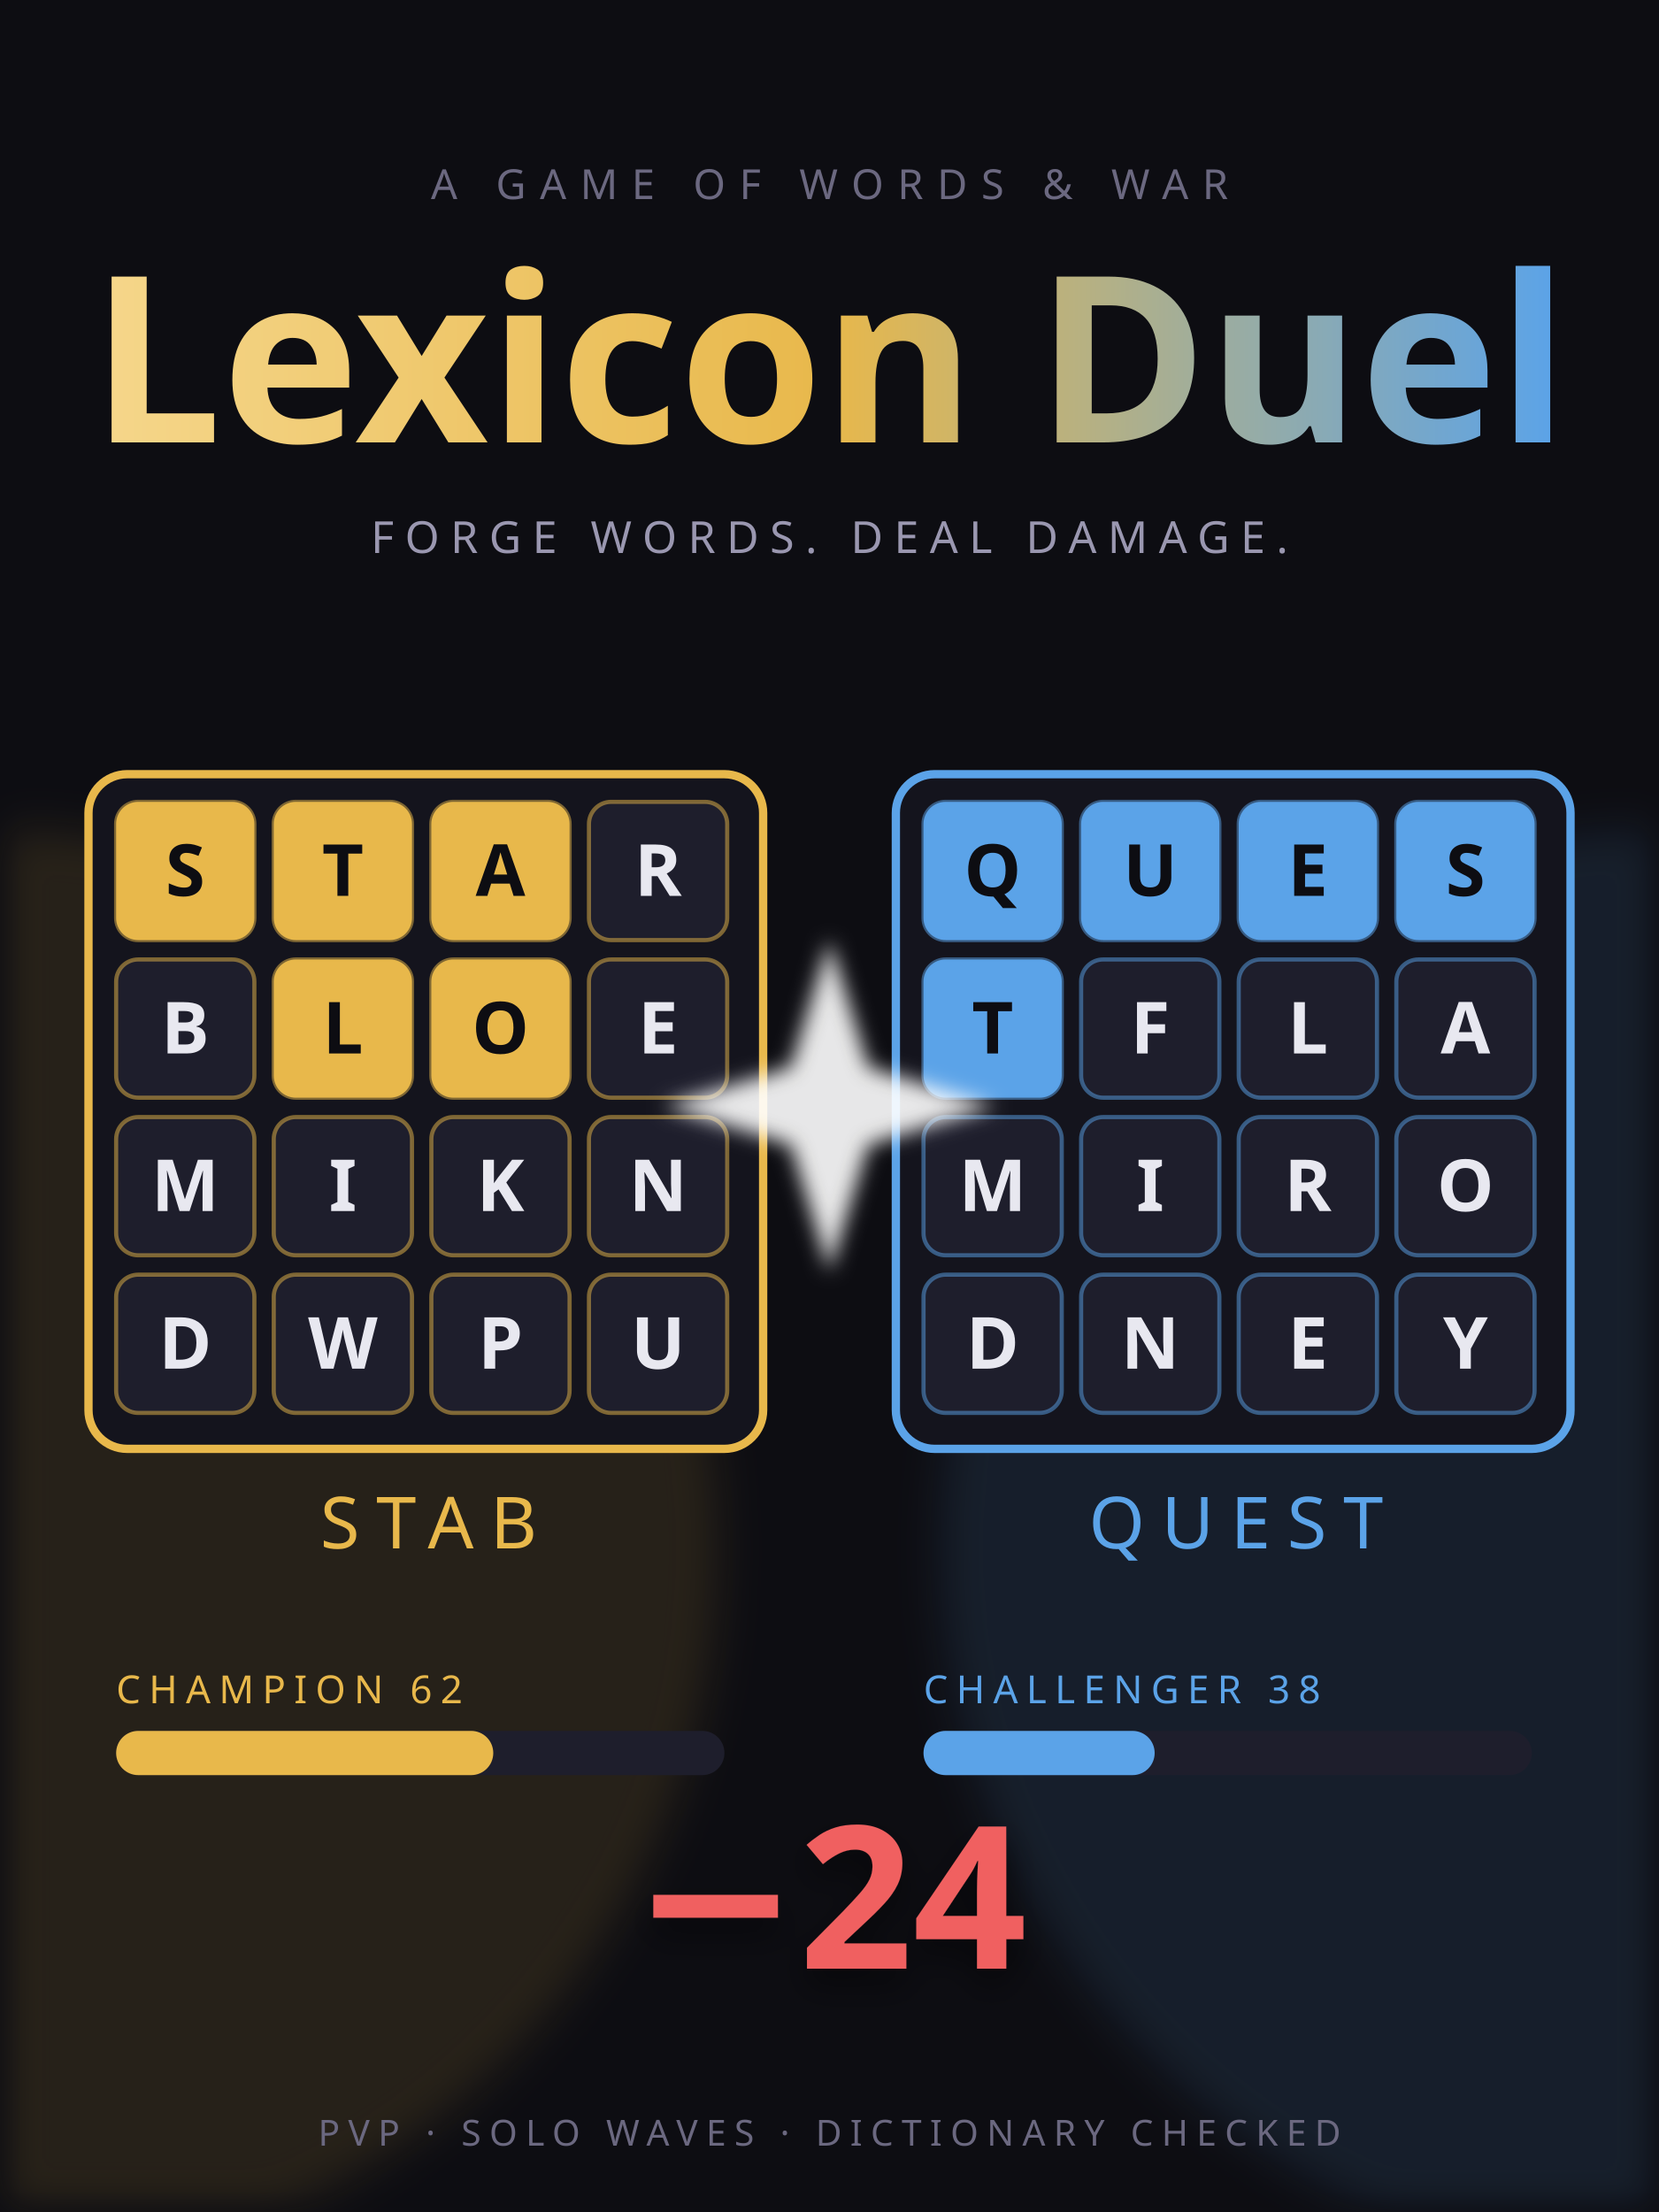
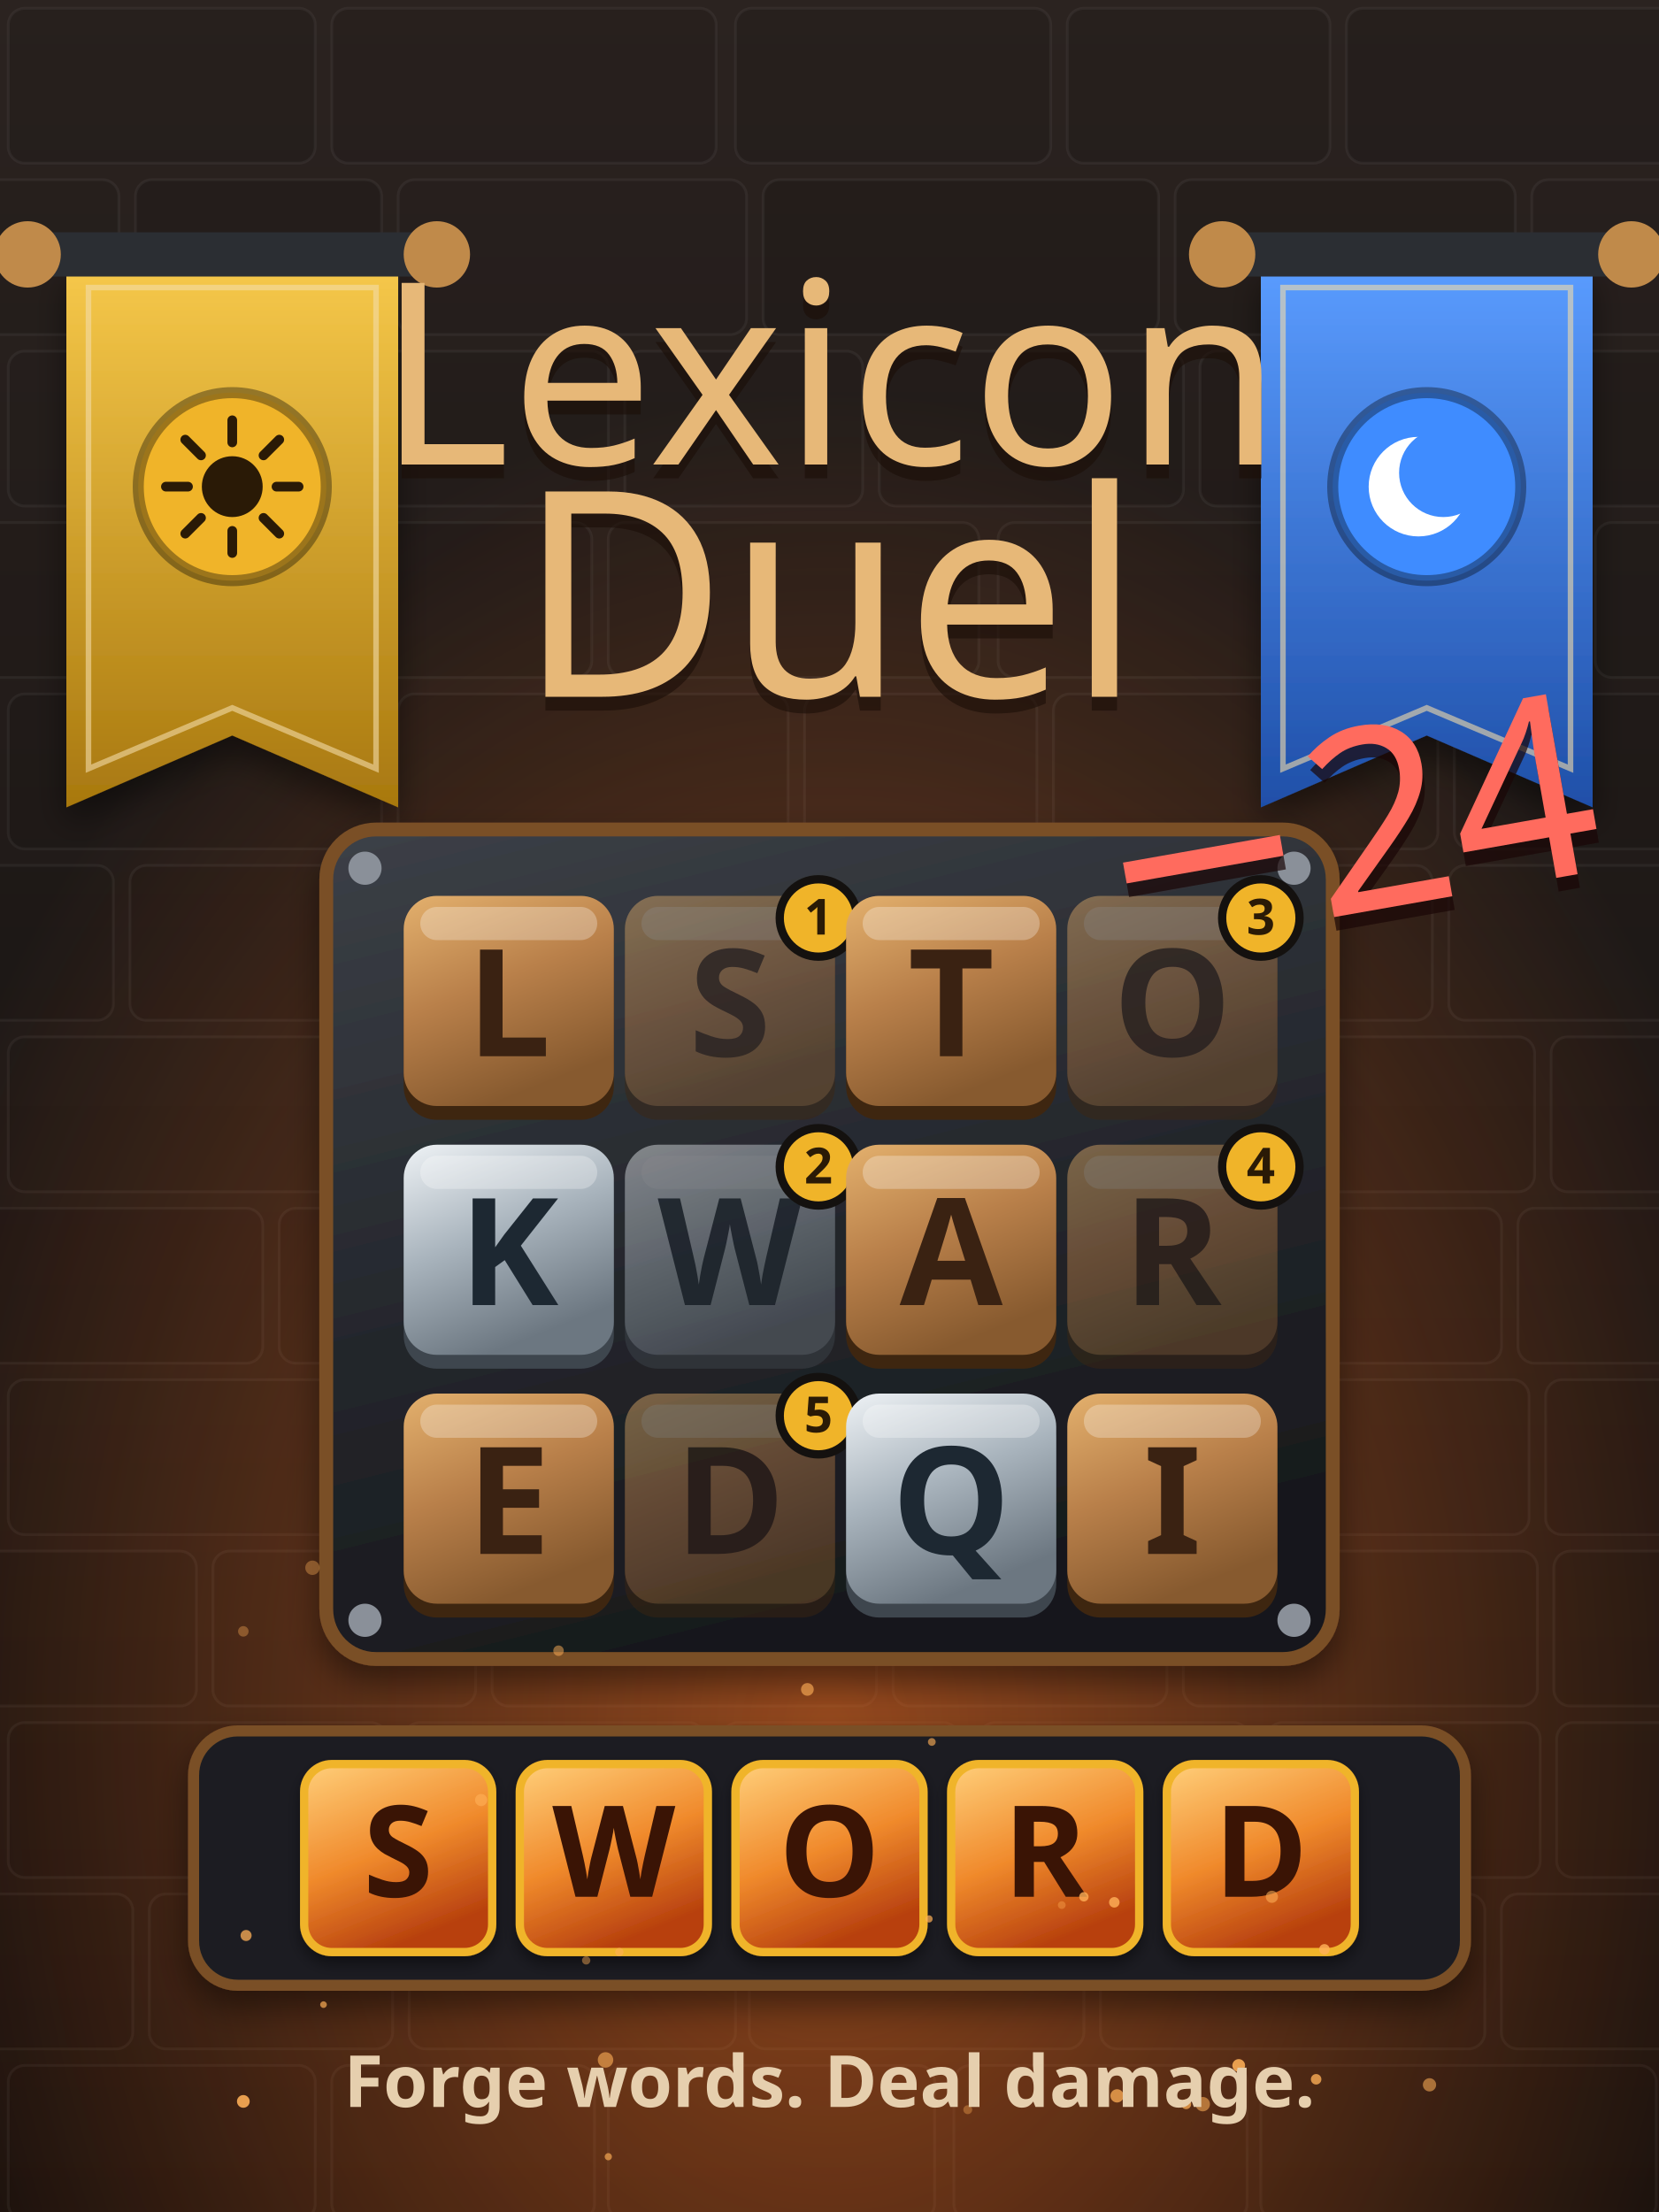
<svg xmlns="http://www.w3.org/2000/svg" viewBox="0 0 600 800" width="600" height="800">
  <defs>
    <filter id="k-glow" x="-50%" y="-50%" width="200%" height="200%">
      <feGaussianBlur stdDeviation="8" />
    </filter>
    <filter id="k-glow-s" x="-50%" y="-50%" width="200%" height="200%">
      <feGaussianBlur stdDeviation="3.5" />
    </filter>
    <filter id="k-drop" x="-20%" y="-20%" width="140%" height="160%">
      <feDropShadow dx="0" dy="6" stdDeviation="6" flood-color="#000" flood-opacity=".45" />
    </filter>
    <filter id="k-drop-s" x="-20%" y="-20%" width="140%" height="160%">
      <feDropShadow dx="0" dy="3" stdDeviation="2.5" flood-color="#000" flood-opacity=".4" />
    </filter>
-     <linearGradient id="tt" x1="0" y1="0" x2="1" y2="0">
-       <stop offset="0" stop-color="#f5d68a" />
-       <stop offset="0.5" stop-color="#e8b84b" />
-       <stop offset="1" stop-color="#5ba3e8" />
+     <linearGradient id="ld-wall" x1="0" y1="0" x2="0" y2="1">
+       <stop offset="0" stop-color="#2b2320" />
+       <stop offset="1" stop-color="#120e0d" />
+     </linearGradient>
+     <radialGradient id="ld-hearth" cx="50%" cy="78%" r="60%">
+       <stop offset="0" stop-color="#ff7628" />
+       <stop offset="1" stop-color="#ff762800" />
+     </radialGradient>
+     <linearGradient id="ld-bronze" x1="0" y1="0" x2="0.4" y2="1">
+       <stop offset="0" stop-color="#e3b06d" />
+       <stop offset="0.5" stop-color="#b9804a" />
+       <stop offset="1" stop-color="#875a2f" />
+     </linearGradient>
+     <linearGradient id="ld-silver" x1="0" y1="0" x2="0.4" y2="1">
+       <stop offset="0" stop-color="#eef2f5" />
+       <stop offset="0.5" stop-color="#a9b4bd" />
+       <stop offset="1" stop-color="#6c7781" />
+     </linearGradient>
+     <linearGradient id="ld-hot" x1="0" y1="0" x2="0.4" y2="1">
+       <stop offset="0" stop-color="#ffcf7a" />
+       <stop offset="0.55" stop-color="#f08a2c" />
+       <stop offset="1" stop-color="#b8410e" />
+     </linearGradient>
+     <linearGradient id="ld-iron" x1="0" y1="0" x2="0.3" y2="1">
+       <stop offset="0" stop-color="#3c4047" />
+       <stop offset="0.6" stop-color="#23262b" />
+       <stop offset="1" stop-color="#18191d" />
+     </linearGradient>
+     <linearGradient id="ld-gold" x1="0" y1="0" x2="0" y2="1">
+       <stop offset="0" stop-color="#f6c84a" />
+       <stop offset="1" stop-color="#a8780f" />
+     </linearGradient>
+     <linearGradient id="ld-blue" x1="0" y1="0" x2="0" y2="1">
+       <stop offset="0" stop-color="#5a9cff" />
+       <stop offset="1" stop-color="#1f4fa8" />
    </linearGradient>
  </defs>
-   <rect x="0" y="0" width="600" height="800" rx="0" fill="#0d0d12" />
-   <circle cx="0" cy="560" r="260" fill="#e8b84b" opacity=".12" filter="url(#k-glow)" />
-   <circle cx="600" cy="560" r="260" fill="#5ba3e8" opacity=".12" filter="url(#k-glow)" />
-   <text x="300" y="72" text-anchor="middle" font-family="'DM Mono'" font-size="15" font-weight="500" letter-spacing="5" fill="#6b6880">A GAME OF WORDS &amp; WAR</text>
-   <text x="300" y="160" text-anchor="middle" font-family="'DM Sans'" font-size="84" font-weight="800" letter-spacing="0" fill="url(#tt)">Lexicon Duel</text>
-   <text x="300" y="200" text-anchor="middle" font-family="'DM Mono'" font-size="16" font-weight="500" letter-spacing="4" fill="#9a97b0">FORGE WORDS. DEAL DAMAGE.</text>
-   <rect x="32" y="280" width="244" height="244" rx="14" fill="#14141d" stroke="#e8b84b" stroke-width="3" />
-   <rect x="42" y="290" width="50" height="50" rx="8" fill="#e8b84b" stroke="#e8b84b" stroke-opacity=".5" stroke-width="1.5" />
-   <text x="67" y="324" text-anchor="middle" font-family="'DM Sans'" font-size="26" font-weight="800" letter-spacing="0" fill="#0d0d12">S</text>
-   <rect x="99" y="290" width="50" height="50" rx="8" fill="#e8b84b" stroke="#e8b84b" stroke-opacity=".5" stroke-width="1.5" />
-   <text x="124" y="324" text-anchor="middle" font-family="'DM Sans'" font-size="26" font-weight="800" letter-spacing="0" fill="#0d0d12">T</text>
-   <rect x="156" y="290" width="50" height="50" rx="8" fill="#e8b84b" stroke="#e8b84b" stroke-opacity=".5" stroke-width="1.5" />
-   <text x="181" y="324" text-anchor="middle" font-family="'DM Sans'" font-size="26" font-weight="800" letter-spacing="0" fill="#0d0d12">A</text>
-   <rect x="213" y="290" width="50" height="50" rx="8" fill="#1e1e2c" stroke="#e8b84b" stroke-opacity=".5" stroke-width="1.5" />
-   <text x="238" y="324" text-anchor="middle" font-family="'DM Sans'" font-size="26" font-weight="800" letter-spacing="0" fill="#e8e8f0">R</text>
-   <rect x="42" y="347" width="50" height="50" rx="8" fill="#1e1e2c" stroke="#e8b84b" stroke-opacity=".5" stroke-width="1.5" />
-   <text x="67" y="381" text-anchor="middle" font-family="'DM Sans'" font-size="26" font-weight="800" letter-spacing="0" fill="#e8e8f0">B</text>
-   <rect x="99" y="347" width="50" height="50" rx="8" fill="#e8b84b" stroke="#e8b84b" stroke-opacity=".5" stroke-width="1.5" />
-   <text x="124" y="381" text-anchor="middle" font-family="'DM Sans'" font-size="26" font-weight="800" letter-spacing="0" fill="#0d0d12">L</text>
-   <rect x="156" y="347" width="50" height="50" rx="8" fill="#e8b84b" stroke="#e8b84b" stroke-opacity=".5" stroke-width="1.5" />
-   <text x="181" y="381" text-anchor="middle" font-family="'DM Sans'" font-size="26" font-weight="800" letter-spacing="0" fill="#0d0d12">O</text>
-   <rect x="213" y="347" width="50" height="50" rx="8" fill="#1e1e2c" stroke="#e8b84b" stroke-opacity=".5" stroke-width="1.5" />
-   <text x="238" y="381" text-anchor="middle" font-family="'DM Sans'" font-size="26" font-weight="800" letter-spacing="0" fill="#e8e8f0">E</text>
-   <rect x="42" y="404" width="50" height="50" rx="8" fill="#1e1e2c" stroke="#e8b84b" stroke-opacity=".5" stroke-width="1.5" />
-   <text x="67" y="438" text-anchor="middle" font-family="'DM Sans'" font-size="26" font-weight="800" letter-spacing="0" fill="#e8e8f0">M</text>
-   <rect x="99" y="404" width="50" height="50" rx="8" fill="#1e1e2c" stroke="#e8b84b" stroke-opacity=".5" stroke-width="1.5" />
-   <text x="124" y="438" text-anchor="middle" font-family="'DM Sans'" font-size="26" font-weight="800" letter-spacing="0" fill="#e8e8f0">I</text>
-   <rect x="156" y="404" width="50" height="50" rx="8" fill="#1e1e2c" stroke="#e8b84b" stroke-opacity=".5" stroke-width="1.5" />
-   <text x="181" y="438" text-anchor="middle" font-family="'DM Sans'" font-size="26" font-weight="800" letter-spacing="0" fill="#e8e8f0">K</text>
-   <rect x="213" y="404" width="50" height="50" rx="8" fill="#1e1e2c" stroke="#e8b84b" stroke-opacity=".5" stroke-width="1.5" />
-   <text x="238" y="438" text-anchor="middle" font-family="'DM Sans'" font-size="26" font-weight="800" letter-spacing="0" fill="#e8e8f0">N</text>
-   <rect x="42" y="461" width="50" height="50" rx="8" fill="#1e1e2c" stroke="#e8b84b" stroke-opacity=".5" stroke-width="1.5" />
-   <text x="67" y="495" text-anchor="middle" font-family="'DM Sans'" font-size="26" font-weight="800" letter-spacing="0" fill="#e8e8f0">D</text>
-   <rect x="99" y="461" width="50" height="50" rx="8" fill="#1e1e2c" stroke="#e8b84b" stroke-opacity=".5" stroke-width="1.5" />
-   <text x="124" y="495" text-anchor="middle" font-family="'DM Sans'" font-size="26" font-weight="800" letter-spacing="0" fill="#e8e8f0">W</text>
-   <rect x="156" y="461" width="50" height="50" rx="8" fill="#1e1e2c" stroke="#e8b84b" stroke-opacity=".5" stroke-width="1.5" />
-   <text x="181" y="495" text-anchor="middle" font-family="'DM Sans'" font-size="26" font-weight="800" letter-spacing="0" fill="#e8e8f0">P</text>
-   <rect x="213" y="461" width="50" height="50" rx="8" fill="#1e1e2c" stroke="#e8b84b" stroke-opacity=".5" stroke-width="1.5" />
-   <text x="238" y="495" text-anchor="middle" font-family="'DM Sans'" font-size="26" font-weight="800" letter-spacing="0" fill="#e8e8f0">U</text>
-   <rect x="324" y="280" width="244" height="244" rx="14" fill="#14141d" stroke="#5ba3e8" stroke-width="3" />
-   <rect x="334" y="290" width="50" height="50" rx="8" fill="#5ba3e8" stroke="#5ba3e8" stroke-opacity=".5" stroke-width="1.5" />
-   <text x="359" y="324" text-anchor="middle" font-family="'DM Sans'" font-size="26" font-weight="800" letter-spacing="0" fill="#0d0d12">Q</text>
-   <rect x="391" y="290" width="50" height="50" rx="8" fill="#5ba3e8" stroke="#5ba3e8" stroke-opacity=".5" stroke-width="1.5" />
-   <text x="416" y="324" text-anchor="middle" font-family="'DM Sans'" font-size="26" font-weight="800" letter-spacing="0" fill="#0d0d12">U</text>
-   <rect x="448" y="290" width="50" height="50" rx="8" fill="#5ba3e8" stroke="#5ba3e8" stroke-opacity=".5" stroke-width="1.5" />
-   <text x="473" y="324" text-anchor="middle" font-family="'DM Sans'" font-size="26" font-weight="800" letter-spacing="0" fill="#0d0d12">E</text>
-   <rect x="505" y="290" width="50" height="50" rx="8" fill="#5ba3e8" stroke="#5ba3e8" stroke-opacity=".5" stroke-width="1.5" />
-   <text x="530" y="324" text-anchor="middle" font-family="'DM Sans'" font-size="26" font-weight="800" letter-spacing="0" fill="#0d0d12">S</text>
-   <rect x="334" y="347" width="50" height="50" rx="8" fill="#5ba3e8" stroke="#5ba3e8" stroke-opacity=".5" stroke-width="1.5" />
-   <text x="359" y="381" text-anchor="middle" font-family="'DM Sans'" font-size="26" font-weight="800" letter-spacing="0" fill="#0d0d12">T</text>
-   <rect x="391" y="347" width="50" height="50" rx="8" fill="#1e1e2c" stroke="#5ba3e8" stroke-opacity=".5" stroke-width="1.5" />
-   <text x="416" y="381" text-anchor="middle" font-family="'DM Sans'" font-size="26" font-weight="800" letter-spacing="0" fill="#e8e8f0">F</text>
-   <rect x="448" y="347" width="50" height="50" rx="8" fill="#1e1e2c" stroke="#5ba3e8" stroke-opacity=".5" stroke-width="1.5" />
-   <text x="473" y="381" text-anchor="middle" font-family="'DM Sans'" font-size="26" font-weight="800" letter-spacing="0" fill="#e8e8f0">L</text>
-   <rect x="505" y="347" width="50" height="50" rx="8" fill="#1e1e2c" stroke="#5ba3e8" stroke-opacity=".5" stroke-width="1.5" />
-   <text x="530" y="381" text-anchor="middle" font-family="'DM Sans'" font-size="26" font-weight="800" letter-spacing="0" fill="#e8e8f0">A</text>
-   <rect x="334" y="404" width="50" height="50" rx="8" fill="#1e1e2c" stroke="#5ba3e8" stroke-opacity=".5" stroke-width="1.5" />
-   <text x="359" y="438" text-anchor="middle" font-family="'DM Sans'" font-size="26" font-weight="800" letter-spacing="0" fill="#e8e8f0">M</text>
-   <rect x="391" y="404" width="50" height="50" rx="8" fill="#1e1e2c" stroke="#5ba3e8" stroke-opacity=".5" stroke-width="1.5" />
-   <text x="416" y="438" text-anchor="middle" font-family="'DM Sans'" font-size="26" font-weight="800" letter-spacing="0" fill="#e8e8f0">I</text>
-   <rect x="448" y="404" width="50" height="50" rx="8" fill="#1e1e2c" stroke="#5ba3e8" stroke-opacity=".5" stroke-width="1.5" />
-   <text x="473" y="438" text-anchor="middle" font-family="'DM Sans'" font-size="26" font-weight="800" letter-spacing="0" fill="#e8e8f0">R</text>
-   <rect x="505" y="404" width="50" height="50" rx="8" fill="#1e1e2c" stroke="#5ba3e8" stroke-opacity=".5" stroke-width="1.5" />
-   <text x="530" y="438" text-anchor="middle" font-family="'DM Sans'" font-size="26" font-weight="800" letter-spacing="0" fill="#e8e8f0">O</text>
-   <rect x="334" y="461" width="50" height="50" rx="8" fill="#1e1e2c" stroke="#5ba3e8" stroke-opacity=".5" stroke-width="1.5" />
-   <text x="359" y="495" text-anchor="middle" font-family="'DM Sans'" font-size="26" font-weight="800" letter-spacing="0" fill="#e8e8f0">D</text>
-   <rect x="391" y="461" width="50" height="50" rx="8" fill="#1e1e2c" stroke="#5ba3e8" stroke-opacity=".5" stroke-width="1.5" />
-   <text x="416" y="495" text-anchor="middle" font-family="'DM Sans'" font-size="26" font-weight="800" letter-spacing="0" fill="#e8e8f0">N</text>
-   <rect x="448" y="461" width="50" height="50" rx="8" fill="#1e1e2c" stroke="#5ba3e8" stroke-opacity=".5" stroke-width="1.5" />
-   <text x="473" y="495" text-anchor="middle" font-family="'DM Sans'" font-size="26" font-weight="800" letter-spacing="0" fill="#e8e8f0">E</text>
-   <rect x="505" y="461" width="50" height="50" rx="8" fill="#1e1e2c" stroke="#5ba3e8" stroke-opacity=".5" stroke-width="1.5" />
-   <text x="530" y="495" text-anchor="middle" font-family="'DM Sans'" font-size="26" font-weight="800" letter-spacing="0" fill="#e8e8f0">Y</text>
-   <g transform="translate(300 400)">
-     <polygon points="0,-60 14,-14 60,0 14,14 0,60 -14,14 -60,0 -14,-14" fill="#fff" opacity=".9" filter="url(#k-glow-s)" />
-   </g>
-   <text x="155" y="560" text-anchor="middle" font-family="'DM Mono'" font-size="26" font-weight="500" letter-spacing="6" fill="#e8b84b">STAB</text>
-   <text x="447" y="560" text-anchor="middle" font-family="'DM Mono'" font-size="26" font-weight="500" letter-spacing="6" fill="#5ba3e8">QUEST</text>
-   <text x="42" y="616" text-anchor="start" font-family="'DM Mono'" font-size="14" font-weight="500" letter-spacing="3" fill="#e8b84b">CHAMPION  62</text>
-   <rect x="42" y="626" width="220" height="16" rx="8" fill="#1e1e2c" />
-   <rect x="42" y="626" width="136.4" height="16" rx="8" fill="#e8b84b" />
-   <text x="334" y="616" text-anchor="start" font-family="'DM Mono'" font-size="14" font-weight="500" letter-spacing="3" fill="#5ba3e8">CHALLENGER  38</text>
-   <rect x="334" y="626" width="220" height="16" rx="8" fill="#1e1e2c" />
-   <rect x="334" y="626" width="83.6" height="16" rx="8" fill="#5ba3e8" />
-   <text x="300" y="712" text-anchor="middle" font-family="'DM Sans'" font-size="72" font-weight="800" letter-spacing="0" fill="#f06060" filter="url(#k-drop)">−24</text>
-   <text x="300" y="776" text-anchor="middle" font-family="'DM Mono'" font-size="13" font-weight="500" letter-spacing="3" fill="#6b6880">PVP · SOLO WAVES · DICTIONARY CHECKED</text>
+   <rect x="0" y="0" width="600" height="800" rx="0" fill="url(#ld-wall)" />
+   <rect x="3" y="3" width="111" height="56" rx="6" fill="rgba(0,0,0,0.09)" stroke="rgba(255,255,255,.05)" />
+   <rect x="120" y="3" width="139" height="56" rx="6" fill="rgba(0,0,0,0.08)" stroke="rgba(255,255,255,.05)" />
+   <rect x="266" y="3" width="114" height="56" rx="6" fill="rgba(0,0,0,0.09)" stroke="rgba(255,255,255,.05)" />
+   <rect x="386" y="3" width="95" height="56" rx="6" fill="rgba(0,0,0,0.09)" stroke="rgba(255,255,255,.05)" />
+   <rect x="487" y="3" width="122" height="56" rx="6" fill="rgba(0,0,0,0.11)" stroke="rgba(255,255,255,.05)" />
+   <rect x="-47" y="65" width="90" height="56" rx="6" fill="rgba(0,0,0,0.07)" stroke="rgba(255,255,255,.05)" />
+   <rect x="49" y="65" width="89" height="56" rx="6" fill="rgba(0,0,0,0.11)" stroke="rgba(255,255,255,.05)" />
+   <rect x="144" y="65" width="126" height="56" rx="6" fill="rgba(0,0,0,0.05)" stroke="rgba(255,255,255,.05)" />
+   <rect x="276" y="65" width="143" height="56" rx="6" fill="rgba(0,0,0,0.12)" stroke="rgba(255,255,255,.05)" />
+   <rect x="425" y="65" width="123" height="56" rx="6" fill="rgba(0,0,0,0.09)" stroke="rgba(255,255,255,.05)" />
+   <rect x="554" y="65" width="93" height="56" rx="6" fill="rgba(0,0,0,0.05)" stroke="rgba(255,255,255,.05)" />
+   <rect x="3" y="127" width="116" height="56" rx="6" fill="rgba(0,0,0,0.05)" stroke="rgba(255,255,255,.05)" />
+   <rect x="125" y="127" width="95" height="56" rx="6" fill="rgba(0,0,0,0.07)" stroke="rgba(255,255,255,.05)" />
+   <rect x="226" y="127" width="86" height="56" rx="6" fill="rgba(0,0,0,0.08)" stroke="rgba(255,255,255,.05)" />
+   <rect x="318" y="127" width="110" height="56" rx="6" fill="rgba(0,0,0,0.11)" stroke="rgba(255,255,255,.05)" />
+   <rect x="434" y="127" width="115" height="56" rx="6" fill="rgba(0,0,0,0.09)" stroke="rgba(255,255,255,.05)" />
+   <rect x="555" y="127" width="114" height="56" rx="6" fill="rgba(0,0,0,0.10)" stroke="rgba(255,255,255,.05)" />
+   <rect x="-47" y="189" width="111" height="56" rx="6" fill="rgba(0,0,0,0.07)" stroke="rgba(255,255,255,.05)" />
+   <rect x="70" y="189" width="144" height="56" rx="6" fill="rgba(0,0,0,0.12)" stroke="rgba(255,255,255,.05)" />
+   <rect x="220" y="189" width="134" height="56" rx="6" fill="rgba(0,0,0,0.10)" stroke="rgba(255,255,255,.05)" />
+   <rect x="361" y="189" width="103" height="56" rx="6" fill="rgba(0,0,0,0.07)" stroke="rgba(255,255,255,.05)" />
+   <rect x="470" y="189" width="101" height="56" rx="6" fill="rgba(0,0,0,0.05)" stroke="rgba(255,255,255,.05)" />
+   <rect x="577" y="189" width="130" height="56" rx="6" fill="rgba(0,0,0,0.08)" stroke="rgba(255,255,255,.05)" />
+   <rect x="3" y="251" width="135" height="56" rx="6" fill="rgba(0,0,0,0.08)" stroke="rgba(255,255,255,.05)" />
+   <rect x="144" y="251" width="141" height="56" rx="6" fill="rgba(0,0,0,0.11)" stroke="rgba(255,255,255,.05)" />
+   <rect x="291" y="251" width="84" height="56" rx="6" fill="rgba(0,0,0,0.06)" stroke="rgba(255,255,255,.05)" />
+   <rect x="381" y="251" width="139" height="56" rx="6" fill="rgba(0,0,0,0.08)" stroke="rgba(255,255,255,.05)" />
+   <rect x="526" y="251" width="143" height="56" rx="6" fill="rgba(0,0,0,0.08)" stroke="rgba(255,255,255,.05)" />
+   <rect x="-47" y="313" width="88" height="56" rx="6" fill="rgba(0,0,0,0.09)" stroke="rgba(255,255,255,.05)" />
+   <rect x="47" y="313" width="131" height="56" rx="6" fill="rgba(0,0,0,0.07)" stroke="rgba(255,255,255,.05)" />
+   <rect x="184" y="313" width="89" height="56" rx="6" fill="rgba(0,0,0,0.07)" stroke="rgba(255,255,255,.05)" />
+   <rect x="279" y="313" width="142" height="56" rx="6" fill="rgba(0,0,0,0.10)" stroke="rgba(255,255,255,.05)" />
+   <rect x="427" y="313" width="91" height="56" rx="6" fill="rgba(0,0,0,0.07)" stroke="rgba(255,255,255,.05)" />
+   <rect x="524" y="313" width="90" height="56" rx="6" fill="rgba(0,0,0,0.05)" stroke="rgba(255,255,255,.05)" />
+   <rect x="3" y="375" width="132" height="56" rx="6" fill="rgba(0,0,0,0.06)" stroke="rgba(255,255,255,.05)" />
+   <rect x="141" y="375" width="118" height="56" rx="6" fill="rgba(0,0,0,0.08)" stroke="rgba(255,255,255,.05)" />
+   <rect x="264" y="375" width="95" height="56" rx="6" fill="rgba(0,0,0,0.10)" stroke="rgba(255,255,255,.05)" />
+   <rect x="366" y="375" width="92" height="56" rx="6" fill="rgba(0,0,0,0.10)" stroke="rgba(255,255,255,.05)" />
+   <rect x="464" y="375" width="91" height="56" rx="6" fill="rgba(0,0,0,0.08)" stroke="rgba(255,255,255,.05)" />
+   <rect x="561" y="375" width="97" height="56" rx="6" fill="rgba(0,0,0,0.07)" stroke="rgba(255,255,255,.05)" />
+   <rect x="-47" y="437" width="142" height="56" rx="6" fill="rgba(0,0,0,0.11)" stroke="rgba(255,255,255,.05)" />
+   <rect x="101" y="437" width="102" height="56" rx="6" fill="rgba(0,0,0,0.11)" stroke="rgba(255,255,255,.05)" />
+   <rect x="210" y="437" width="97" height="56" rx="6" fill="rgba(0,0,0,0.08)" stroke="rgba(255,255,255,.05)" />
+   <rect x="312" y="437" width="135" height="56" rx="6" fill="rgba(0,0,0,0.09)" stroke="rgba(255,255,255,.05)" />
+   <rect x="453" y="437" width="90" height="56" rx="6" fill="rgba(0,0,0,0.12)" stroke="rgba(255,255,255,.05)" />
+   <rect x="549" y="437" width="97" height="56" rx="6" fill="rgba(0,0,0,0.07)" stroke="rgba(255,255,255,.05)" />
+   <rect x="3" y="499" width="130" height="56" rx="6" fill="rgba(0,0,0,0.07)" stroke="rgba(255,255,255,.05)" />
+   <rect x="139" y="499" width="102" height="56" rx="6" fill="rgba(0,0,0,0.06)" stroke="rgba(255,255,255,.05)" />
+   <rect x="247" y="499" width="89" height="56" rx="6" fill="rgba(0,0,0,0.09)" stroke="rgba(255,255,255,.05)" />
+   <rect x="343" y="499" width="99" height="56" rx="6" fill="rgba(0,0,0,0.09)" stroke="rgba(255,255,255,.05)" />
+   <rect x="447" y="499" width="106" height="56" rx="6" fill="rgba(0,0,0,0.08)" stroke="rgba(255,255,255,.05)" />
+   <rect x="559" y="499" width="142" height="56" rx="6" fill="rgba(0,0,0,0.08)" stroke="rgba(255,255,255,.05)" />
+   <rect x="-47" y="561" width="118" height="56" rx="6" fill="rgba(0,0,0,0.11)" stroke="rgba(255,255,255,.05)" />
+   <rect x="77" y="561" width="95" height="56" rx="6" fill="rgba(0,0,0,0.06)" stroke="rgba(255,255,255,.05)" />
+   <rect x="178" y="561" width="139" height="56" rx="6" fill="rgba(0,0,0,0.11)" stroke="rgba(255,255,255,.05)" />
+   <rect x="323" y="561" width="99" height="56" rx="6" fill="rgba(0,0,0,0.06)" stroke="rgba(255,255,255,.05)" />
+   <rect x="428" y="561" width="128" height="56" rx="6" fill="rgba(0,0,0,0.12)" stroke="rgba(255,255,255,.05)" />
+   <rect x="562" y="561" width="96" height="56" rx="6" fill="rgba(0,0,0,0.12)" stroke="rgba(255,255,255,.05)" />
+   <rect x="3" y="623" width="137" height="56" rx="6" fill="rgba(0,0,0,0.09)" stroke="rgba(255,255,255,.05)" />
+   <rect x="146" y="623" width="109" height="56" rx="6" fill="rgba(0,0,0,0.06)" stroke="rgba(255,255,255,.05)" />
+   <rect x="261" y="623" width="86" height="56" rx="6" fill="rgba(0,0,0,0.12)" stroke="rgba(255,255,255,.05)" />
+   <rect x="354" y="623" width="98" height="56" rx="6" fill="rgba(0,0,0,0.10)" stroke="rgba(255,255,255,.05)" />
+   <rect x="458" y="623" width="99" height="56" rx="6" fill="rgba(0,0,0,0.11)" stroke="rgba(255,255,255,.05)" />
+   <rect x="563" y="623" width="120" height="56" rx="6" fill="rgba(0,0,0,0.07)" stroke="rgba(255,255,255,.05)" />
+   <rect x="-47" y="685" width="95" height="56" rx="6" fill="rgba(0,0,0,0.10)" stroke="rgba(255,255,255,.05)" />
+   <rect x="54" y="685" width="88" height="56" rx="6" fill="rgba(0,0,0,0.07)" stroke="rgba(255,255,255,.05)" />
+   <rect x="148" y="685" width="118" height="56" rx="6" fill="rgba(0,0,0,0.11)" stroke="rgba(255,255,255,.05)" />
+   <rect x="271" y="685" width="121" height="56" rx="6" fill="rgba(0,0,0,0.07)" stroke="rgba(255,255,255,.05)" />
+   <rect x="398" y="685" width="139" height="56" rx="6" fill="rgba(0,0,0,0.06)" stroke="rgba(255,255,255,.05)" />
+   <rect x="543" y="685" width="85" height="56" rx="6" fill="rgba(0,0,0,0.07)" stroke="rgba(255,255,255,.05)" />
+   <rect x="3" y="747" width="111" height="56" rx="6" fill="rgba(0,0,0,0.05)" stroke="rgba(255,255,255,.05)" />
+   <rect x="120" y="747" width="95" height="56" rx="6" fill="rgba(0,0,0,0.08)" stroke="rgba(255,255,255,.05)" />
+   <rect x="220" y="747" width="118" height="56" rx="6" fill="rgba(0,0,0,0.06)" stroke="rgba(255,255,255,.05)" />
+   <rect x="345" y="747" width="106" height="56" rx="6" fill="rgba(0,0,0,0.11)" stroke="rgba(255,255,255,.05)" />
+   <rect x="456" y="747" width="143" height="56" rx="6" fill="rgba(0,0,0,0.10)" stroke="rgba(255,255,255,.05)" />
+   <rect x="0" y="0" width="600" height="800" rx="0" fill="url(#ld-hearth)" opacity=".55" />
+   <polygon points="24,96 144,96 144,292 84,266 24,292" fill="url(#ld-gold)" filter="url(#k-drop)" />
+   <polygon points="32,104 136,104 136,278 84,256 32,278" fill="none" stroke="#f3dca8" stroke-opacity=".6" stroke-width="2" />
+   <rect x="10" y="84" width="148" height="16" rx="8" fill="#2b2e33" />
+   <circle cx="10" cy="92" r="12" fill="#c08a4a" />
+   <circle cx="158" cy="92" r="12" fill="#c08a4a" />
+   <circle cx="84" cy="176" r="34" fill="#f0b429" stroke="rgba(0,0,0,.35)" stroke-width="4" />
+   <circle cx="84" cy="176" r="11" fill="#2a1a06" />
+   <line x1="100.0" y1="176.0" x2="108.0" y2="176.0" stroke="#2a1a06" stroke-width="3.5" stroke-linecap="round" />
+   <line x1="95.3" y1="187.3" x2="101.0" y2="193.0" stroke="#2a1a06" stroke-width="3.5" stroke-linecap="round" />
+   <line x1="84.0" y1="192.0" x2="84.0" y2="200.0" stroke="#2a1a06" stroke-width="3.5" stroke-linecap="round" />
+   <line x1="72.7" y1="187.3" x2="67.0" y2="193.0" stroke="#2a1a06" stroke-width="3.5" stroke-linecap="round" />
+   <line x1="68.0" y1="176.0" x2="60.0" y2="176.0" stroke="#2a1a06" stroke-width="3.5" stroke-linecap="round" />
+   <line x1="72.7" y1="164.7" x2="67.0" y2="159.0" stroke="#2a1a06" stroke-width="3.5" stroke-linecap="round" />
+   <line x1="84.0" y1="160.0" x2="84.0" y2="152.0" stroke="#2a1a06" stroke-width="3.5" stroke-linecap="round" />
+   <line x1="95.3" y1="164.7" x2="101.0" y2="159.0" stroke="#2a1a06" stroke-width="3.5" stroke-linecap="round" />
+   <polygon points="456,96 576,96 576,292 516,266 456,292" fill="url(#ld-blue)" filter="url(#k-drop)" />
+   <polygon points="464,104 568,104 568,278 516,256 464,278" fill="none" stroke="#f3dca8" stroke-opacity=".6" stroke-width="2" />
+   <rect x="442" y="84" width="148" height="16" rx="8" fill="#2b2e33" />
+   <circle cx="442" cy="92" r="12" fill="#c08a4a" />
+   <circle cx="590" cy="92" r="12" fill="#c08a4a" />
+   <circle cx="516" cy="176" r="34" fill="#3f8cff" stroke="rgba(0,0,0,.35)" stroke-width="4" />
+   <circle cx="513" cy="176" r="18" fill="#fff" />
+   <circle cx="522" cy="171" r="16" fill="#3f8cff" />
+   <text x="300" y="168" text-anchor="middle" font-family="'Pirata One'" font-size="92" font-weight="400" letter-spacing="0" fill="#1a0d06" opacity=".6" transform="translate(0 5)">Lexicon</text>
+   <text x="300" y="168" text-anchor="middle" font-family="'Pirata One'" font-size="92" font-weight="400" letter-spacing="0" fill="#e7b878">Lexicon</text>
+   <text x="300" y="252" text-anchor="middle" font-family="'Pirata One'" font-size="104" font-weight="400" letter-spacing="0" fill="#1a0d06" opacity=".6" transform="translate(0 5)">Duel</text>
+   <text x="300" y="252" text-anchor="middle" font-family="'Pirata One'" font-size="104" font-weight="400" letter-spacing="0" fill="#e7b878">Duel</text>
+   <rect x="118" y="300" width="364" height="300" rx="18" fill="url(#ld-iron)" stroke="#7a4f26" stroke-width="5" filter="url(#k-drop)" />
+   <circle cx="132" cy="314" r="6" fill="#8a9099" />
+   <circle cx="468" cy="314" r="6" fill="#8a9099" />
+   <circle cx="132" cy="586" r="6" fill="#8a9099" />
+   <circle cx="468" cy="586" r="6" fill="#8a9099" />
+   <g>
+     <rect x="146" y="329" width="76" height="76" rx="12" fill="#3e2610" />
+     <rect x="146" y="324" width="76" height="76" rx="12" fill="url(#ld-bronze)" />
+     <rect x="152" y="328" width="64" height="12" rx="6" fill="#fff" opacity=".28" />
+     <text x="184.0" y="382.0" text-anchor="middle" font-family="'Sofia Sans'" font-size="54" font-weight="900" letter-spacing="0" fill="#3a2212">L</text>
+   </g>
+   <g opacity=".45">
+     <rect x="226" y="329" width="76" height="76" rx="12" fill="#3e2610" />
+     <rect x="226" y="324" width="76" height="76" rx="12" fill="url(#ld-bronze)" />
+     <rect x="232" y="328" width="64" height="12" rx="6" fill="#fff" opacity=".28" />
+     <text x="264.0" y="382.0" text-anchor="middle" font-family="'Sofia Sans'" font-size="54" font-weight="900" letter-spacing="0" fill="#3a2212">S</text>
+   </g>
+   <circle cx="296" cy="332" r="14" fill="#f0b429" stroke="#14110f" stroke-width="3" />
+   <text x="296" y="338" text-anchor="middle" font-family="'Sofia Sans'" font-size="18" font-weight="900" letter-spacing="0" fill="#2a1a06">1</text>
+   <g>
+     <rect x="306" y="329" width="76" height="76" rx="12" fill="#3e2610" />
+     <rect x="306" y="324" width="76" height="76" rx="12" fill="url(#ld-bronze)" />
+     <rect x="312" y="328" width="64" height="12" rx="6" fill="#fff" opacity=".28" />
+     <text x="344.0" y="382.0" text-anchor="middle" font-family="'Sofia Sans'" font-size="54" font-weight="900" letter-spacing="0" fill="#3a2212">T</text>
+   </g>
+   <g opacity=".45">
+     <rect x="386" y="329" width="76" height="76" rx="12" fill="#3e2610" />
+     <rect x="386" y="324" width="76" height="76" rx="12" fill="url(#ld-bronze)" />
+     <rect x="392" y="328" width="64" height="12" rx="6" fill="#fff" opacity=".28" />
+     <text x="424.0" y="382.0" text-anchor="middle" font-family="'Sofia Sans'" font-size="54" font-weight="900" letter-spacing="0" fill="#3a2212">O</text>
+   </g>
+   <circle cx="456" cy="332" r="14" fill="#f0b429" stroke="#14110f" stroke-width="3" />
+   <text x="456" y="338" text-anchor="middle" font-family="'Sofia Sans'" font-size="18" font-weight="900" letter-spacing="0" fill="#2a1a06">3</text>
+   <g>
+     <rect x="146" y="419" width="76" height="76" rx="12" fill="#3e464e" />
+     <rect x="146" y="414" width="76" height="76" rx="12" fill="url(#ld-silver)" />
+     <rect x="152" y="418" width="64" height="12" rx="6" fill="#fff" opacity=".28" />
+     <text x="184.0" y="472.0" text-anchor="middle" font-family="'Sofia Sans'" font-size="54" font-weight="900" letter-spacing="0" fill="#1d2832">K</text>
+   </g>
+   <g opacity=".45">
+     <rect x="226" y="419" width="76" height="76" rx="12" fill="#3e464e" />
+     <rect x="226" y="414" width="76" height="76" rx="12" fill="url(#ld-silver)" />
+     <rect x="232" y="418" width="64" height="12" rx="6" fill="#fff" opacity=".28" />
+     <text x="264.0" y="472.0" text-anchor="middle" font-family="'Sofia Sans'" font-size="54" font-weight="900" letter-spacing="0" fill="#1d2832">W</text>
+   </g>
+   <circle cx="296" cy="422" r="14" fill="#f0b429" stroke="#14110f" stroke-width="3" />
+   <text x="296" y="428" text-anchor="middle" font-family="'Sofia Sans'" font-size="18" font-weight="900" letter-spacing="0" fill="#2a1a06">2</text>
+   <g>
+     <rect x="306" y="419" width="76" height="76" rx="12" fill="#3e2610" />
+     <rect x="306" y="414" width="76" height="76" rx="12" fill="url(#ld-bronze)" />
+     <rect x="312" y="418" width="64" height="12" rx="6" fill="#fff" opacity=".28" />
+     <text x="344.0" y="472.0" text-anchor="middle" font-family="'Sofia Sans'" font-size="54" font-weight="900" letter-spacing="0" fill="#3a2212">A</text>
+   </g>
+   <g opacity=".45">
+     <rect x="386" y="419" width="76" height="76" rx="12" fill="#3e2610" />
+     <rect x="386" y="414" width="76" height="76" rx="12" fill="url(#ld-bronze)" />
+     <rect x="392" y="418" width="64" height="12" rx="6" fill="#fff" opacity=".28" />
+     <text x="424.0" y="472.0" text-anchor="middle" font-family="'Sofia Sans'" font-size="54" font-weight="900" letter-spacing="0" fill="#3a2212">R</text>
+   </g>
+   <circle cx="456" cy="422" r="14" fill="#f0b429" stroke="#14110f" stroke-width="3" />
+   <text x="456" y="428" text-anchor="middle" font-family="'Sofia Sans'" font-size="18" font-weight="900" letter-spacing="0" fill="#2a1a06">4</text>
+   <g>
+     <rect x="146" y="509" width="76" height="76" rx="12" fill="#3e2610" />
+     <rect x="146" y="504" width="76" height="76" rx="12" fill="url(#ld-bronze)" />
+     <rect x="152" y="508" width="64" height="12" rx="6" fill="#fff" opacity=".28" />
+     <text x="184.0" y="562.0" text-anchor="middle" font-family="'Sofia Sans'" font-size="54" font-weight="900" letter-spacing="0" fill="#3a2212">E</text>
+   </g>
+   <g opacity=".45">
+     <rect x="226" y="509" width="76" height="76" rx="12" fill="#3e2610" />
+     <rect x="226" y="504" width="76" height="76" rx="12" fill="url(#ld-bronze)" />
+     <rect x="232" y="508" width="64" height="12" rx="6" fill="#fff" opacity=".28" />
+     <text x="264.0" y="562.0" text-anchor="middle" font-family="'Sofia Sans'" font-size="54" font-weight="900" letter-spacing="0" fill="#3a2212">D</text>
+   </g>
+   <circle cx="296" cy="512" r="14" fill="#f0b429" stroke="#14110f" stroke-width="3" />
+   <text x="296" y="518" text-anchor="middle" font-family="'Sofia Sans'" font-size="18" font-weight="900" letter-spacing="0" fill="#2a1a06">5</text>
+   <g>
+     <rect x="306" y="509" width="76" height="76" rx="12" fill="#3e464e" />
+     <rect x="306" y="504" width="76" height="76" rx="12" fill="url(#ld-silver)" />
+     <rect x="312" y="508" width="64" height="12" rx="6" fill="#fff" opacity=".28" />
+     <text x="344.0" y="562.0" text-anchor="middle" font-family="'Sofia Sans'" font-size="54" font-weight="900" letter-spacing="0" fill="#1d2832">Q</text>
+   </g>
+   <g>
+     <rect x="386" y="509" width="76" height="76" rx="12" fill="#3e2610" />
+     <rect x="386" y="504" width="76" height="76" rx="12" fill="url(#ld-bronze)" />
+     <rect x="392" y="508" width="64" height="12" rx="6" fill="#fff" opacity=".28" />
+     <text x="424.0" y="562.0" text-anchor="middle" font-family="'Sofia Sans'" font-size="54" font-weight="900" letter-spacing="0" fill="#3a2212">I</text>
+   </g>
+   <rect x="70" y="626" width="460" height="92" rx="16" fill="#1d1f23" stroke="#7a4f26" stroke-width="4" filter="url(#k-drop)" />
+   <rect x="110" y="638" width="68" height="68" rx="10" fill="url(#ld-hot)" stroke="#f0b429" stroke-width="3" filter="url(#k-drop-s)" />
+   <text x="144" y="686" text-anchor="middle" font-family="'Sofia Sans'" font-size="46" font-weight="900" letter-spacing="0" fill="#3a1405">S</text>
+   <rect x="188" y="638" width="68" height="68" rx="10" fill="url(#ld-hot)" stroke="#f0b429" stroke-width="3" filter="url(#k-drop-s)" />
+   <text x="222" y="686" text-anchor="middle" font-family="'Sofia Sans'" font-size="46" font-weight="900" letter-spacing="0" fill="#3a1405">W</text>
+   <rect x="266" y="638" width="68" height="68" rx="10" fill="url(#ld-hot)" stroke="#f0b429" stroke-width="3" filter="url(#k-drop-s)" />
+   <text x="300" y="686" text-anchor="middle" font-family="'Sofia Sans'" font-size="46" font-weight="900" letter-spacing="0" fill="#3a1405">O</text>
+   <rect x="344" y="638" width="68" height="68" rx="10" fill="url(#ld-hot)" stroke="#f0b429" stroke-width="3" filter="url(#k-drop-s)" />
+   <text x="378" y="686" text-anchor="middle" font-family="'Sofia Sans'" font-size="46" font-weight="900" letter-spacing="0" fill="#3a1405">R</text>
+   <rect x="422" y="638" width="68" height="68" rx="10" fill="url(#ld-hot)" stroke="#f0b429" stroke-width="3" filter="url(#k-drop-s)" />
+   <text x="456" y="686" text-anchor="middle" font-family="'Sofia Sans'" font-size="46" font-weight="900" letter-spacing="0" fill="#3a1405">D</text>
+   <g transform="translate(492 330) rotate(-10)">
+     <text x="0" y="0" text-anchor="middle" font-family="'Pirata One'" font-size="92" font-weight="400" letter-spacing="0" fill="#1a0505" opacity=".7" transform="translate(0 5)">−24</text>
+     <text x="0" y="0" text-anchor="middle" font-family="'Pirata One'" font-size="92" font-weight="400" letter-spacing="0" fill="#ff6b5e">−24</text>
+   </g>
+   <circle cx="384" cy="689" r="1.4" fill="#ffb057" opacity="0.37" />
+   <circle cx="88" cy="760" r="2.3" fill="#ffb057" opacity="0.88" />
+   <circle cx="89" cy="700" r="2.0" fill="#ffb057" opacity="0.75" />
+   <circle cx="220" cy="780" r="1.3" fill="#ffb057" opacity="0.65" />
+   <circle cx="404" cy="758" r="2.4" fill="#ffb057" opacity="0.74" />
+   <circle cx="429" cy="761" r="1.8" fill="#ffb057" opacity="0.73" />
+   <circle cx="476" cy="752" r="1.9" fill="#ffb057" opacity="0.78" />
+   <circle cx="460" cy="686" r="2.2" fill="#ffb057" opacity="0.56" />
+   <circle cx="336" cy="694" r="1.3" fill="#ffb057" opacity="0.70" />
+   <circle cx="517" cy="754" r="2.4" fill="#ffb057" opacity="0.56" />
+   <circle cx="403" cy="688" r="1.9" fill="#ffb057" opacity="0.81" />
+   <circle cx="117" cy="725" r="1.2" fill="#ffb057" opacity="0.68" />
+   <circle cx="292" cy="611" r="2.3" fill="#ffb057" opacity="0.62" />
+   <circle cx="350" cy="763" r="1.6" fill="#ffb057" opacity="0.36" />
+   <circle cx="212" cy="709" r="1.5" fill="#ffb057" opacity="0.44" />
+   <circle cx="479" cy="705" r="1.9" fill="#ffb057" opacity="0.84" />
+   <circle cx="224" cy="706" r="1.5" fill="#ffb057" opacity="0.59" />
+   <circle cx="435" cy="761" r="2.6" fill="#ffb057" opacity="0.56" />
+   <circle cx="337" cy="630" r="1.4" fill="#ffb057" opacity="0.62" />
+   <circle cx="448" cy="747" r="2.3" fill="#ffb057" opacity="0.87" />
+   <circle cx="202" cy="597" r="1.9" fill="#ffb057" opacity="0.50" />
+   <circle cx="174" cy="651" r="2.2" fill="#ffb057" opacity="0.62" />
+   <circle cx="219" cy="745" r="2.8" fill="#ffb057" opacity="0.60" />
+   <circle cx="113" cy="567" r="2.6" fill="#ffb057" opacity="0.37" />
+   <circle cx="392" cy="686" r="1.7" fill="#ffb057" opacity="0.79" />
+   <circle cx="88" cy="590" r="1.9" fill="#ffb057" opacity="0.36" />
+   <text x="300" y="762" text-anchor="middle" font-family="'Sofia Sans'" font-size="26" font-weight="800" letter-spacing="0" fill="#e6cfae">Forge words. Deal damage.</text>
</svg>
